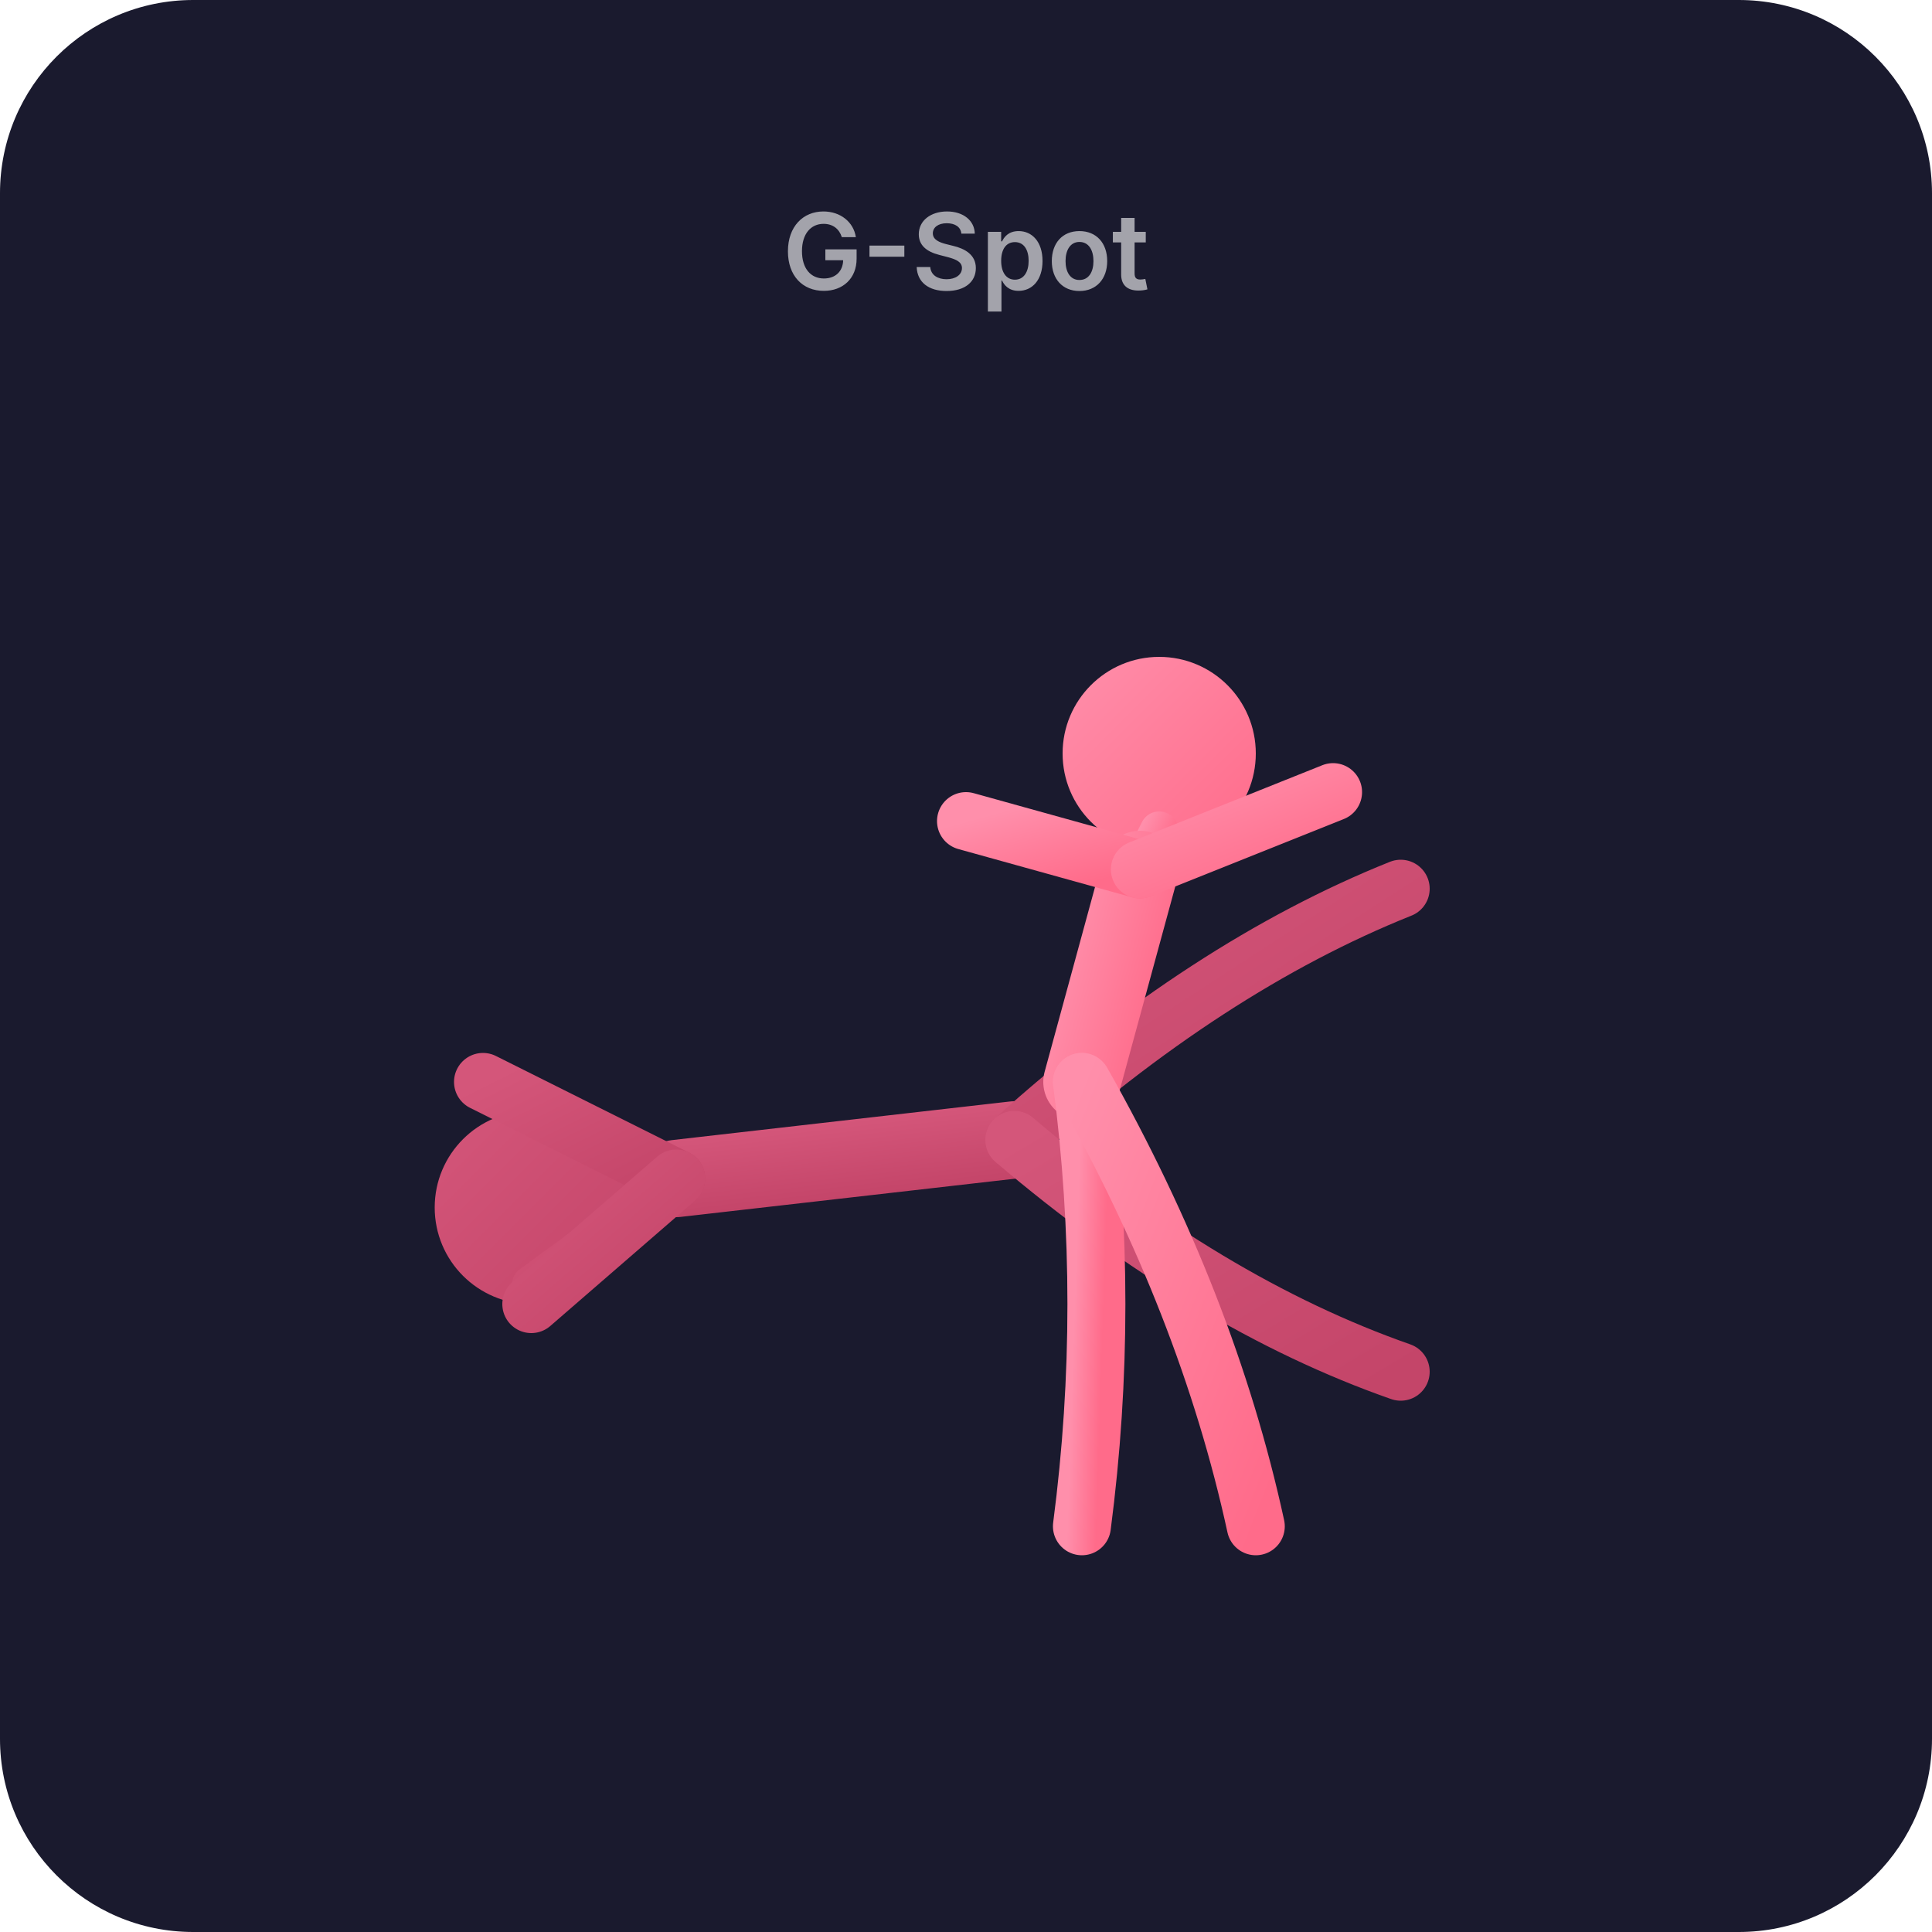
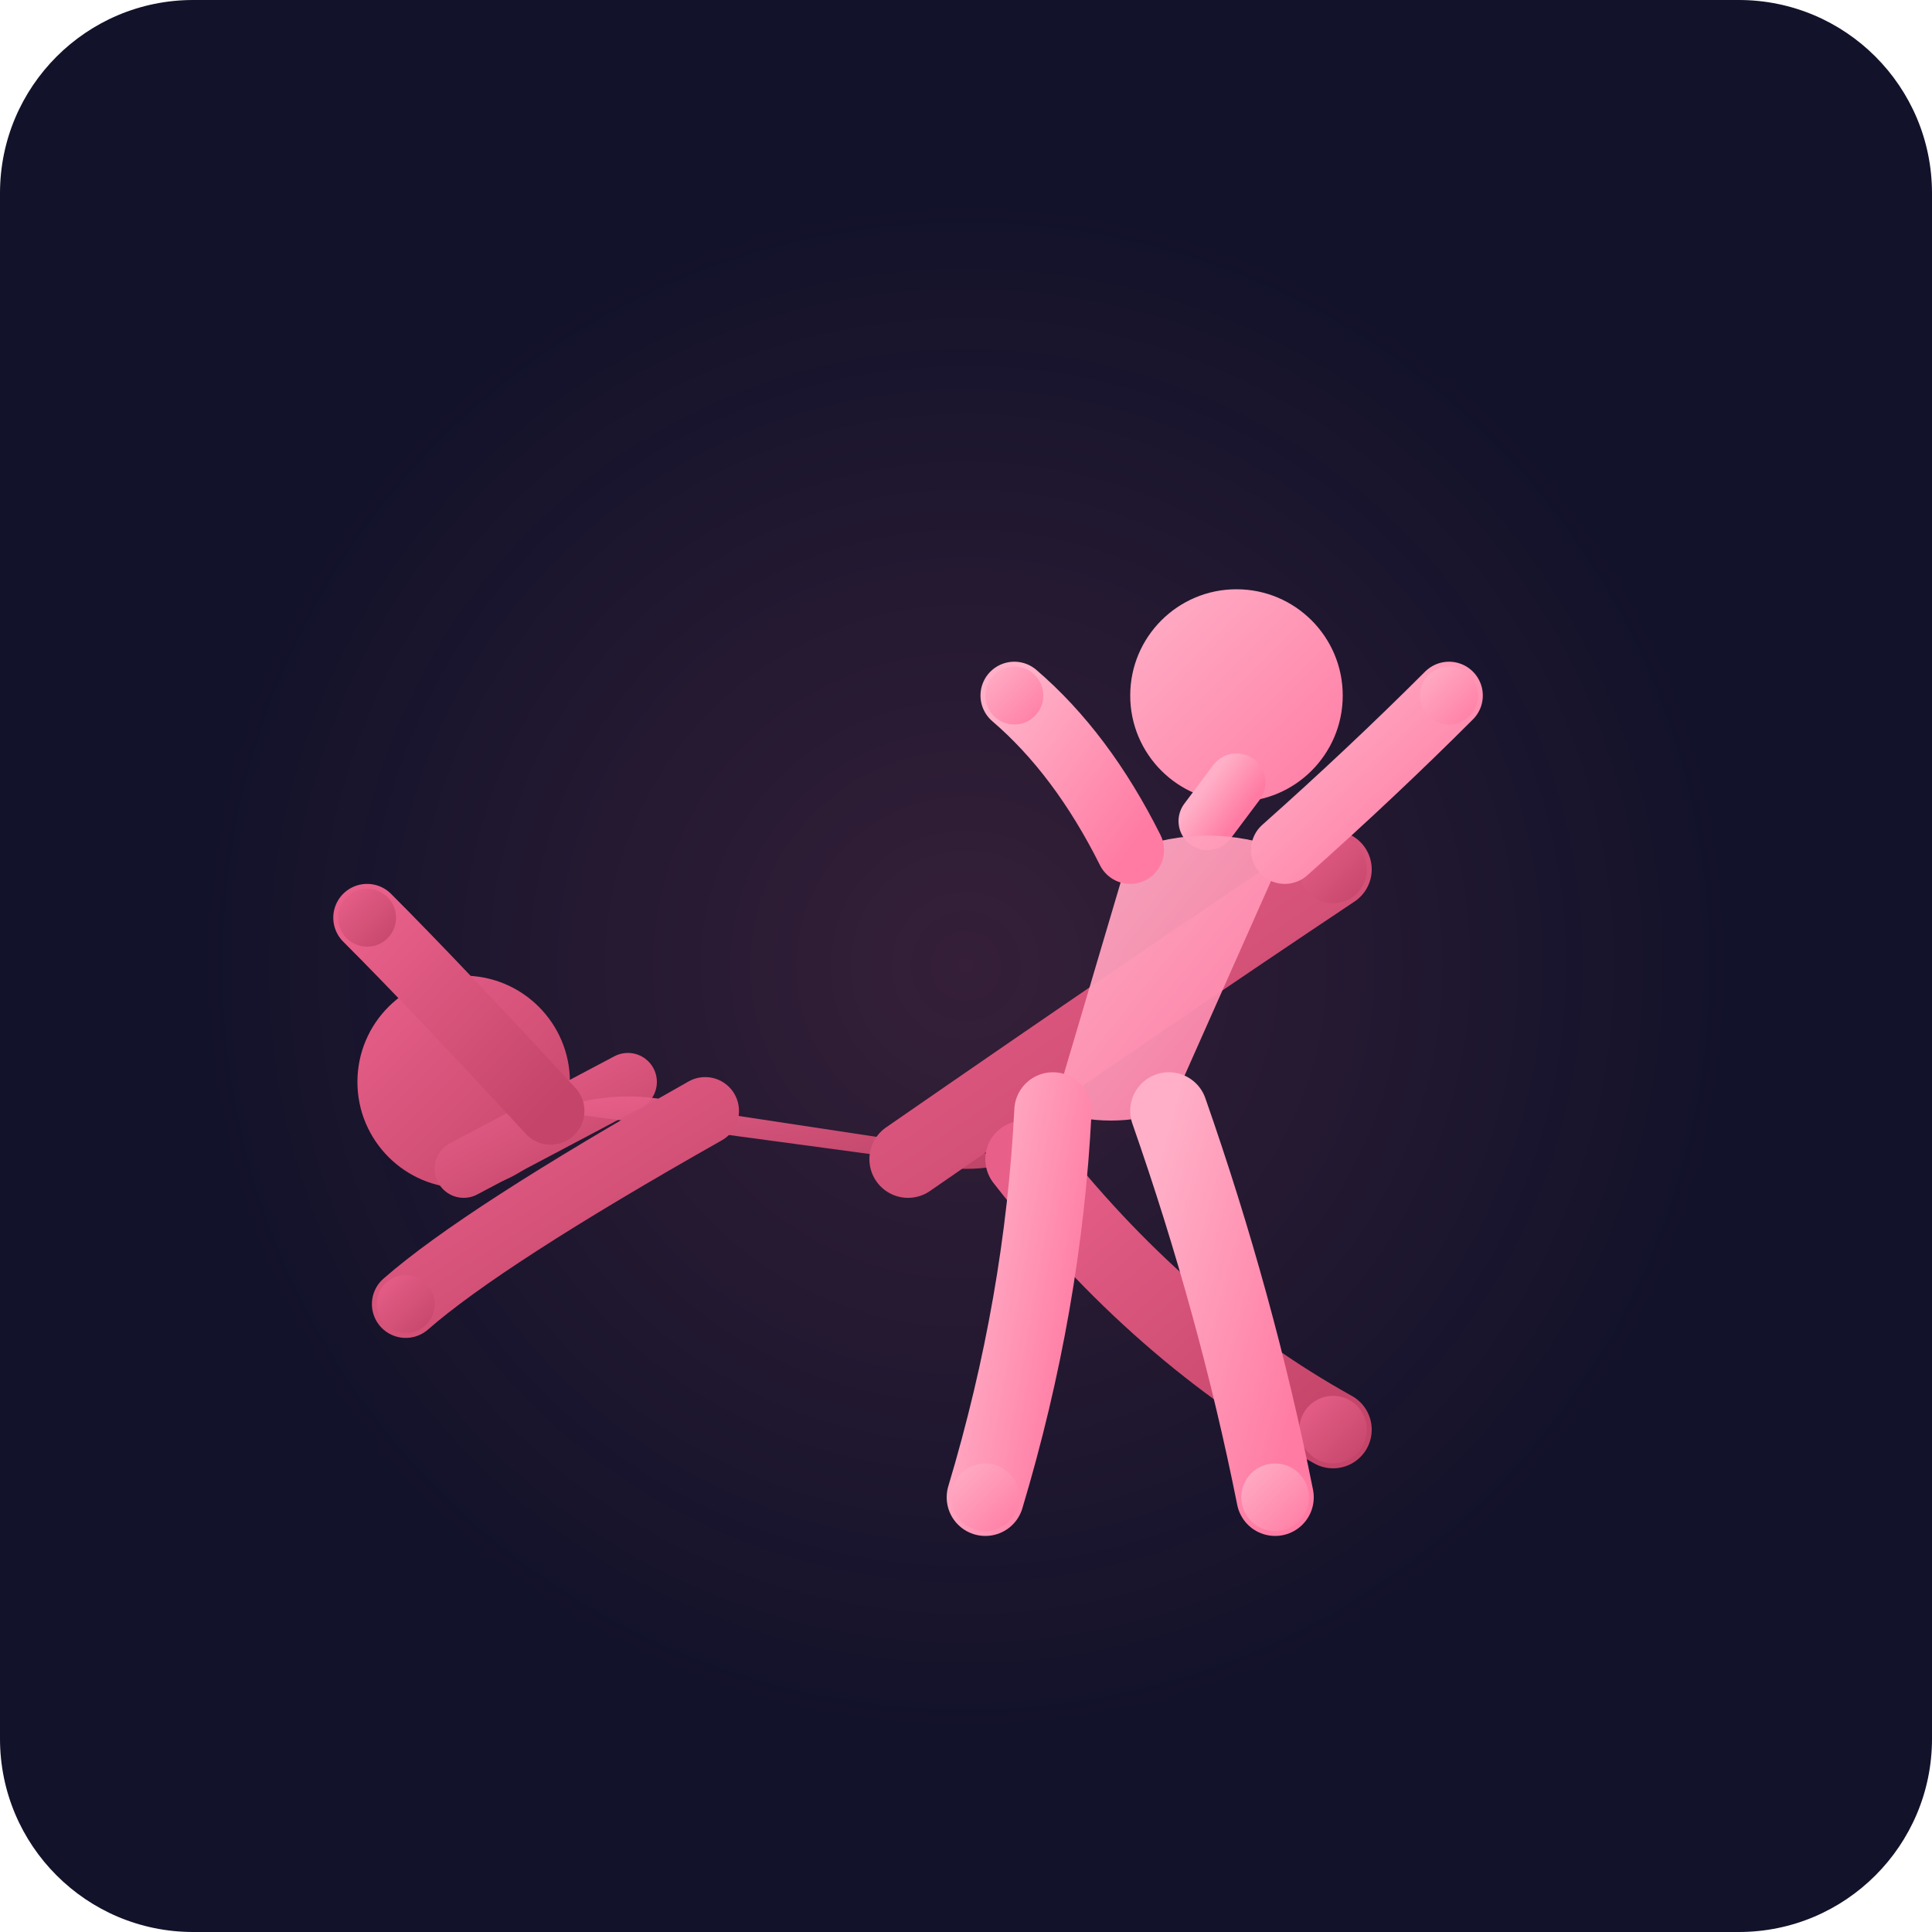
<svg xmlns="http://www.w3.org/2000/svg" viewBox="0 0 200 200" width="200" height="200">
  <defs>
    <linearGradient id="g1" x1="0%" y1="0%" x2="100%" y2="100%">
-       <stop offset="0%" style="stop-color:#FF8FAB;stop-opacity:1" />
-       <stop offset="100%" style="stop-color:#FF6B8A;stop-opacity:1" />
+       <stop offset="0%" style="stop-color:#FFB0C8;stop-opacity:1" />
+       <stop offset="100%" style="stop-color:#FF7BA3;stop-opacity:1" />
    </linearGradient>
    <linearGradient id="g2" x1="0%" y1="0%" x2="100%" y2="100%">
-       <stop offset="0%" style="stop-color:#D4567A;stop-opacity:1" />
+       <stop offset="0%" style="stop-color:#E8608A;stop-opacity:1" />
      <stop offset="100%" style="stop-color:#C44569;stop-opacity:1" />
    </linearGradient>
+     <radialGradient id="glow" cx="50%" cy="50%" r="50%">
+       <stop offset="0%" style="stop-color:#FF6B8A;stop-opacity:0.15" />
+       <stop offset="100%" style="stop-color:#FF6B8A;stop-opacity:0" />
+     </radialGradient>
  </defs>
-   <rect width="200" height="200" fill="#1a1a2e" rx="20" />
-   <text x="100" y="30" text-anchor="middle" fill="rgba(255,255,255,0.6)" font-family="-apple-system, sans-serif" font-size="11" font-weight="600">G-Spot</text>
-   <circle cx="55" cy="125" r="10" fill="url(#g2)" />
-   <line x1="55" y1="133" x2="70" y2="122" stroke="url(#g2)" stroke-width="4" stroke-linecap="round" />
-   <line x1="70" y1="122" x2="105" y2="118" stroke="url(#g2)" stroke-width="8" stroke-linecap="round" />
-   <path d="M70,122 Q60.0,117.0 50,112" fill="none" stroke="url(#g2)" stroke-width="6" stroke-linecap="round" />
-   <path d="M70,122 Q62.5,128.5 55,135" fill="none" stroke="url(#g2)" stroke-width="6" stroke-linecap="round" />
-   <path d="M105,118 Q125,100 145,92" fill="none" stroke="url(#g2)" stroke-width="6" stroke-linecap="round" />
-   <path d="M105,118 Q125,135 145,142" fill="none" stroke="url(#g2)" stroke-width="6" stroke-linecap="round" />
-   <circle cx="120" cy="78" r="10" fill="url(#g1)" />
-   <line x1="120" y1="86" x2="118" y2="90" stroke="url(#g1)" stroke-width="4" stroke-linecap="round" />
-   <line x1="118" y1="90" x2="112" y2="112" stroke="url(#g1)" stroke-width="8" stroke-linecap="round" />
-   <path d="M118,90 Q109.0,87.5 100,85" fill="none" stroke="url(#g1)" stroke-width="6" stroke-linecap="round" />
-   <path d="M118,90 Q128.0,86.0 138,82" fill="none" stroke="url(#g1)" stroke-width="6" stroke-linecap="round" />
-   <path d="M112,112 Q115,135 112,158" fill="none" stroke="url(#g1)" stroke-width="6" stroke-linecap="round" />
-   <path d="M112,112 Q125,135 130,158" fill="none" stroke="url(#g1)" stroke-width="6" stroke-linecap="round" />
+   <rect width="200" height="200" fill="#12122a" rx="20" />
+   <circle cx="100" cy="100" r="80" fill="url(#glow)" />
+   <circle cx="48" cy="112" r="11" fill="url(#g2)" />
+   <line x1="48" y1="121" x2="65.0" y2="112.0" stroke="url(#g2)" stroke-width="6" stroke-linecap="round" />
+   <path d="M57,115 Q65.0,112 73,115               L106,120 Q100.0,122 94,120 Z" fill="url(#g2)" opacity="0.95" />
+   <path d="M57,115 Q45,102 38,95" fill="none" stroke="url(#g2)" stroke-width="7" stroke-linecap="round" />
+   <circle cx="38" cy="95" r="3.0" fill="url(#g2)" />
+   <path d="M73,115 Q50,128 42,135" fill="none" stroke="url(#g2)" stroke-width="7" stroke-linecap="round" />
+   <circle cx="42" cy="135" r="3.0" fill="url(#g2)" />
+   <path d="M94,120 Q120,102 138,90" fill="none" stroke="url(#g2)" stroke-width="8" stroke-linecap="round" />
+   <circle cx="138" cy="90" r="3.5" fill="url(#g2)" />
+   <path d="M106,120 Q120,138 138,148" fill="none" stroke="url(#g2)" stroke-width="8" stroke-linecap="round" />
+   <circle cx="138" cy="148" r="3.5" fill="url(#g2)" />
+   <circle cx="128" cy="72" r="11" fill="url(#g1)" />
+   <line x1="128" y1="81" x2="125.0" y2="85.0" stroke="url(#g1)" stroke-width="6" stroke-linecap="round" />
+   <path d="M117,88 Q125.0,85 133,88               L121,115 Q115.0,117 109,115 Z" fill="url(#g1)" opacity="0.95" />
+   <path d="M117,88 Q112,78 105,72" fill="none" stroke="url(#g1)" stroke-width="7" stroke-linecap="round" />
+   <circle cx="105" cy="72" r="3.0" fill="url(#g1)" />
+   <path d="M133,88 Q142,80 150,72" fill="none" stroke="url(#g1)" stroke-width="7" stroke-linecap="round" />
+   <circle cx="150" cy="72" r="3.0" fill="url(#g1)" />
+   <path d="M109,115 Q108,135 102,155" fill="none" stroke="url(#g1)" stroke-width="8" stroke-linecap="round" />
+   <circle cx="102" cy="155" r="3.5" fill="url(#g1)" />
+   <path d="M121,115 Q128,135 132,155" fill="none" stroke="url(#g1)" stroke-width="8" stroke-linecap="round" />
+   <circle cx="132" cy="155" r="3.5" fill="url(#g1)" />
</svg>
